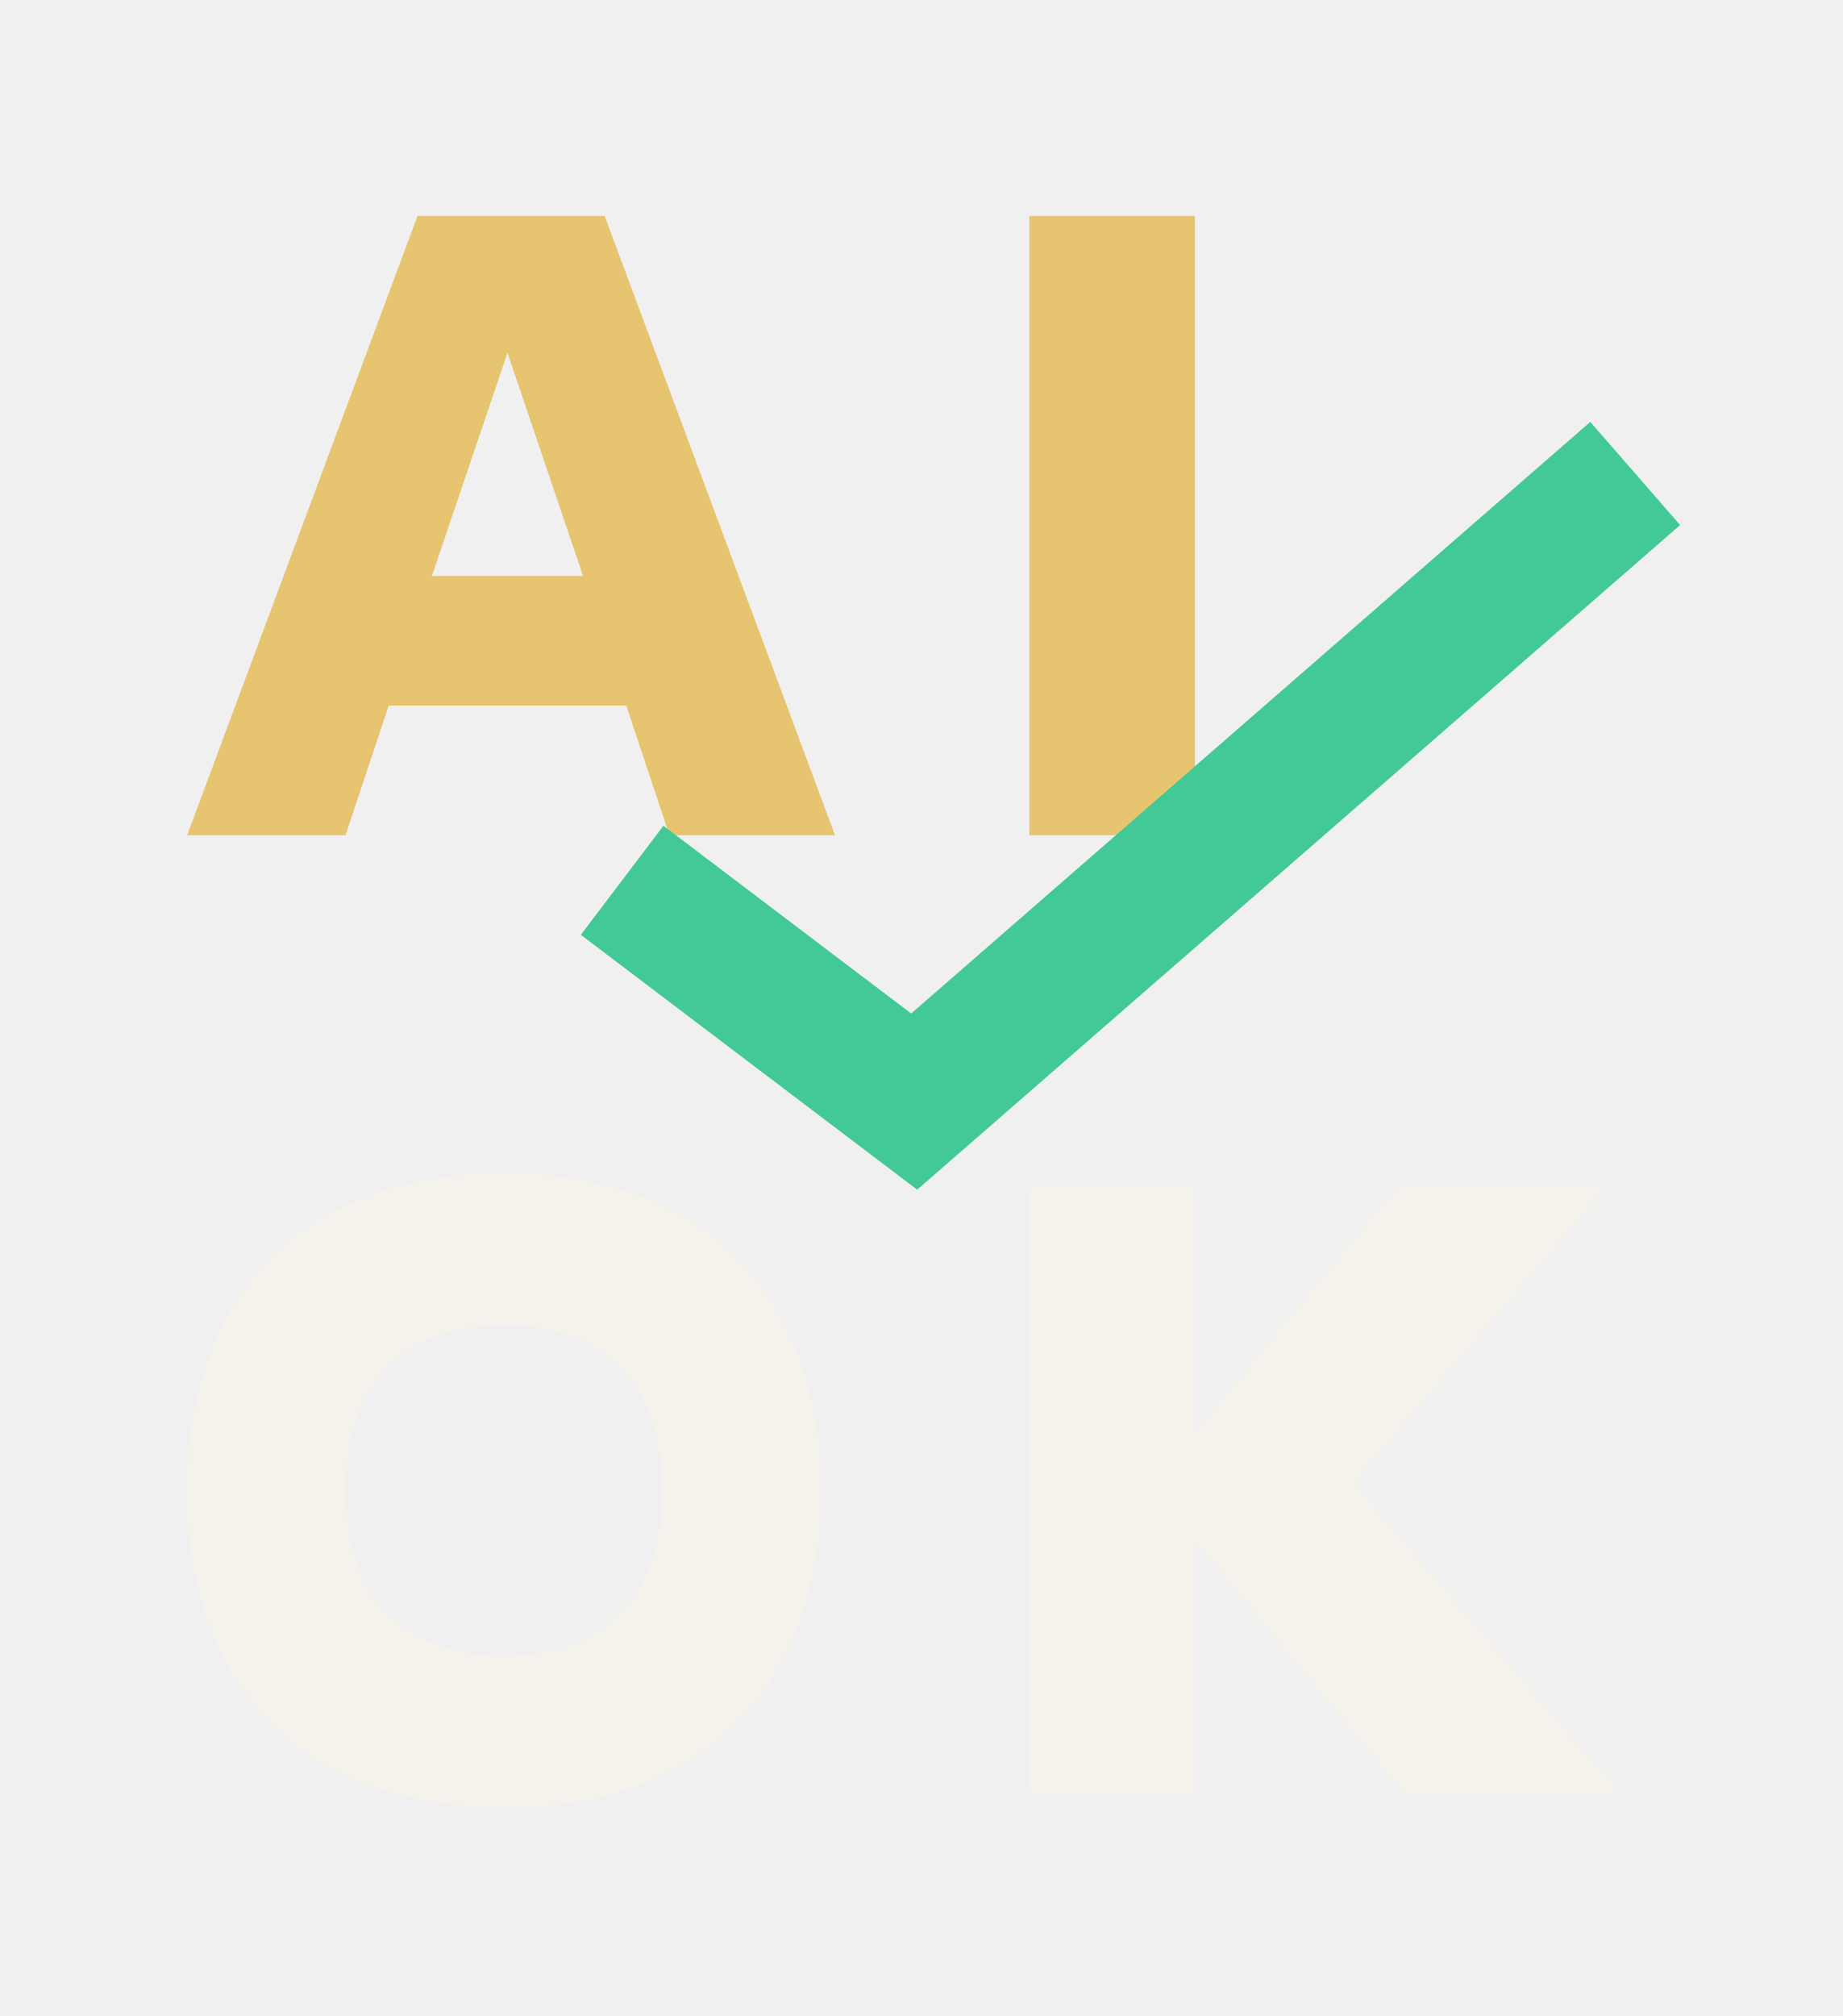
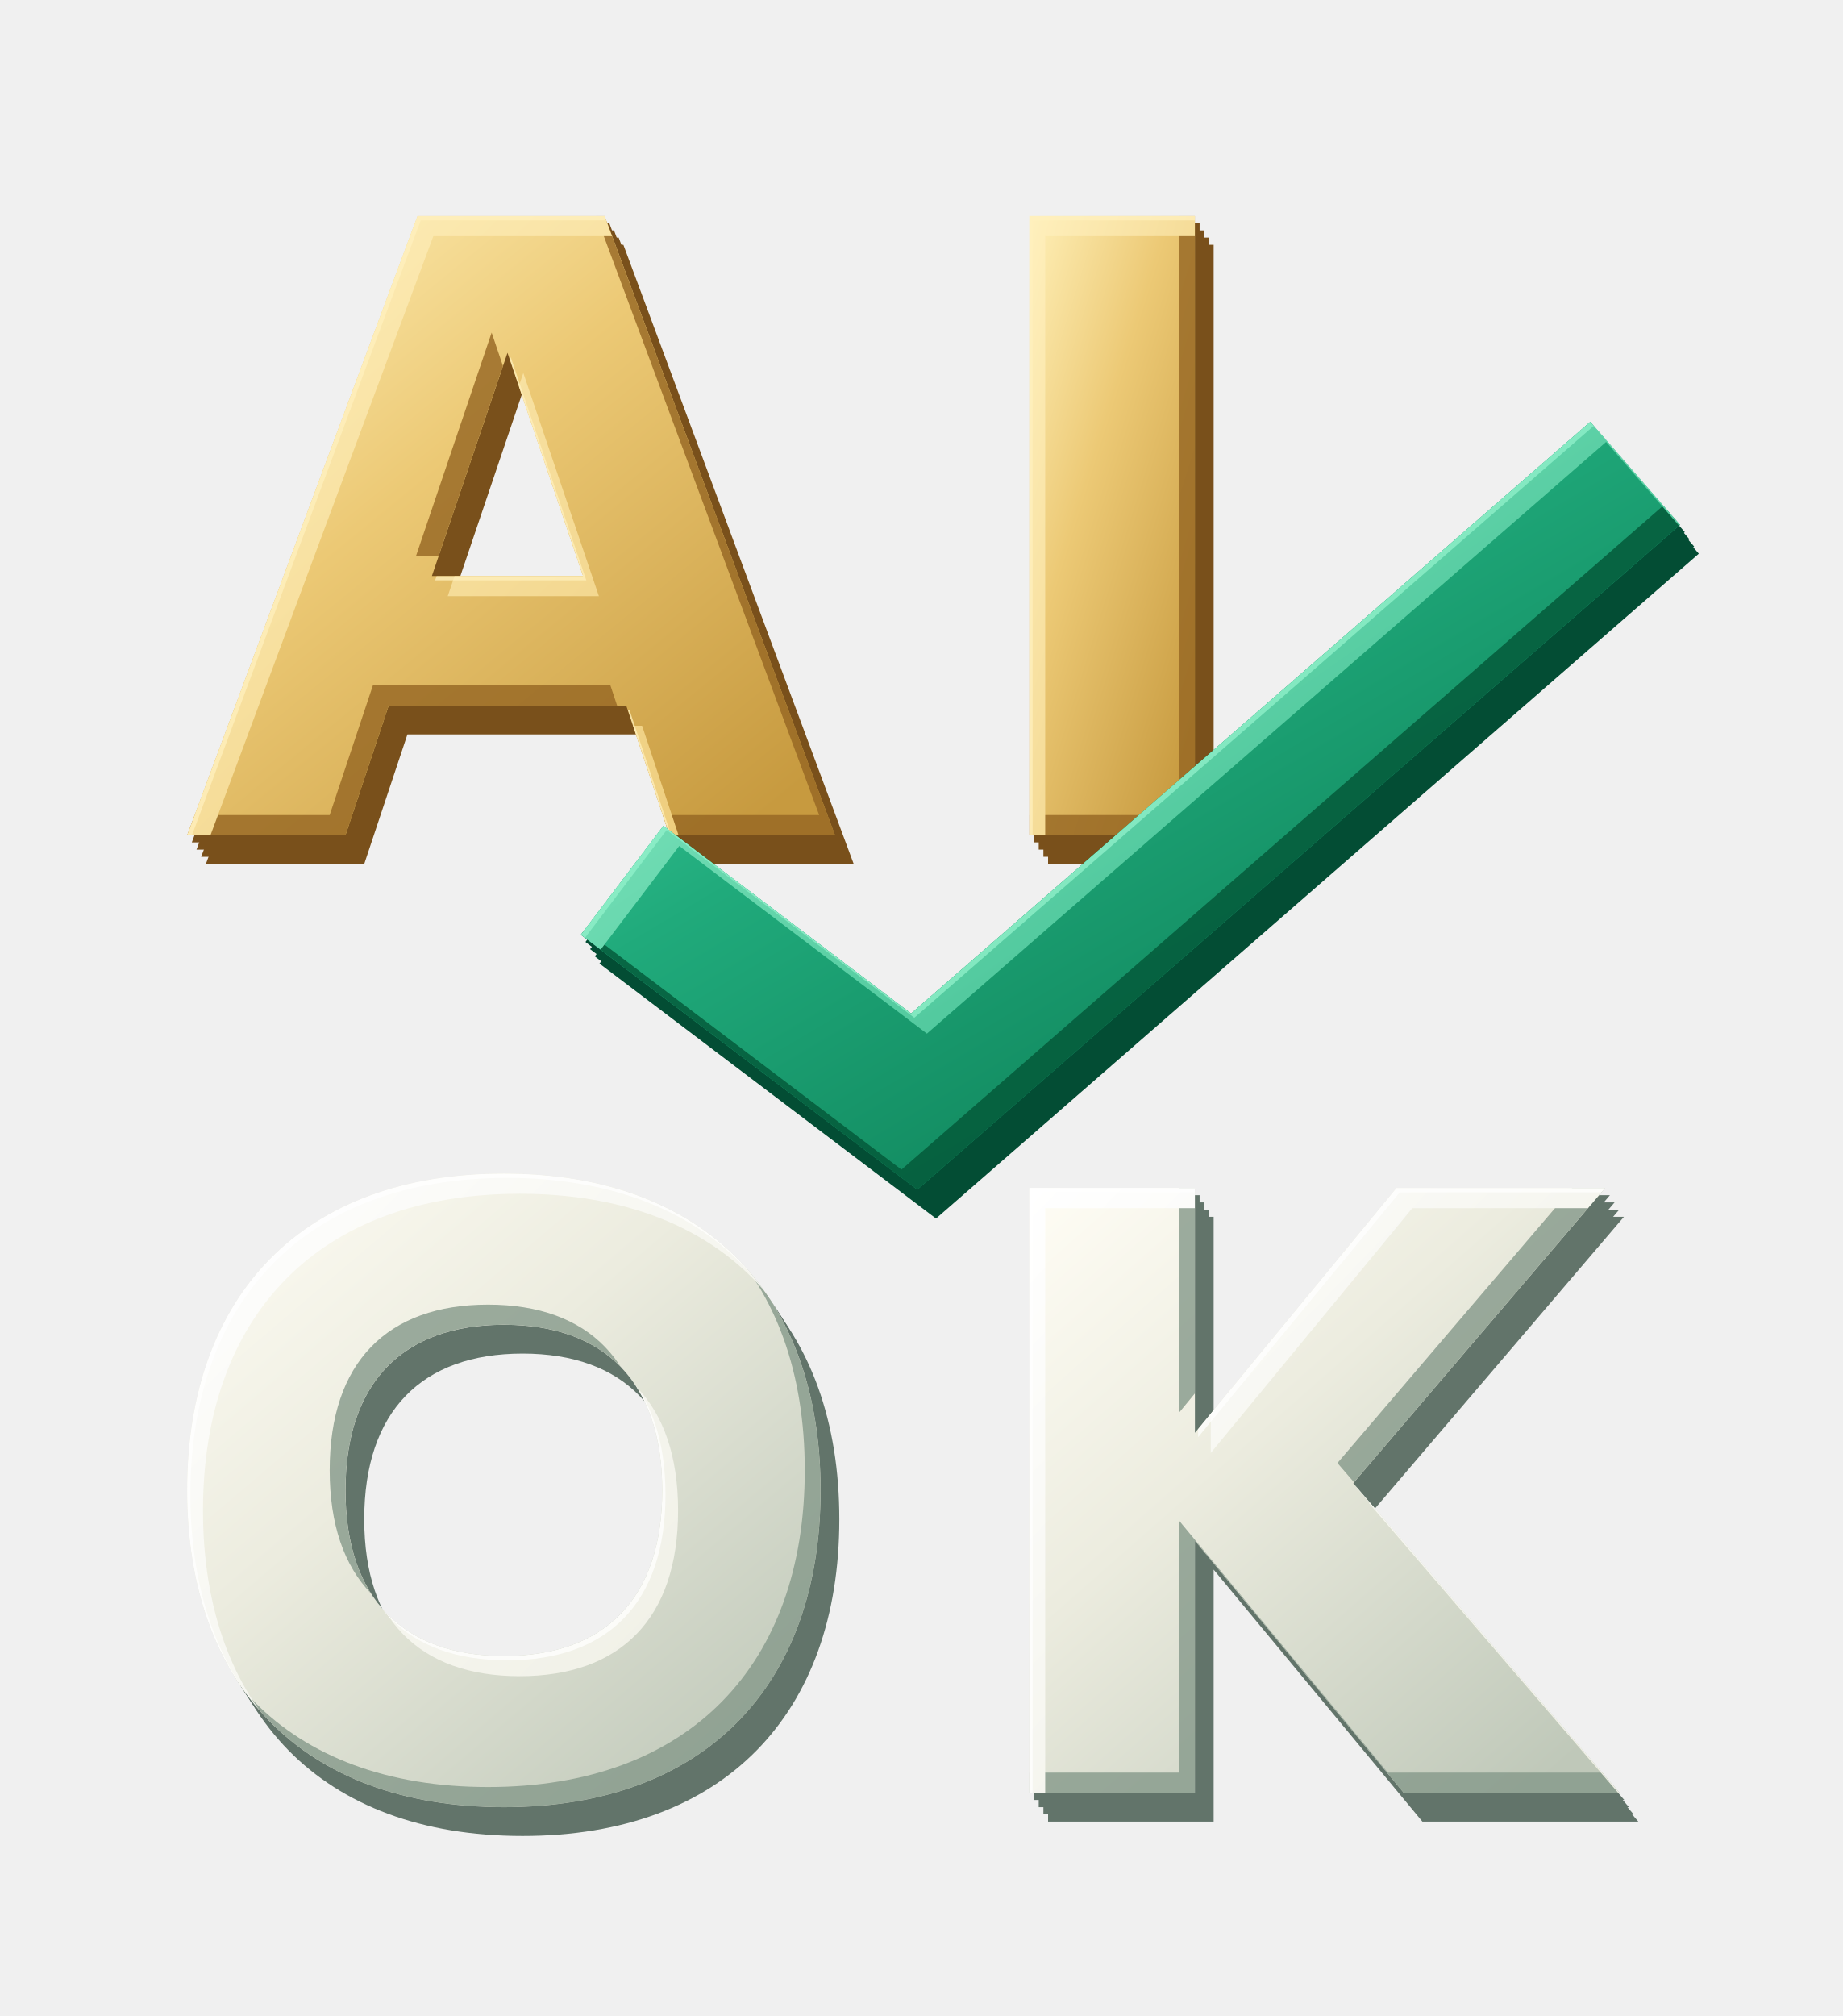
<svg xmlns="http://www.w3.org/2000/svg" width="256" height="280" viewBox="0 0 256 280" role="img" aria-labelledby="title description">
-   <g fill="#E7C46F">
-     <path fill-rule="evenodd" d="M26 116 58 30H84L116 116H93L87 98H54L48 116ZM60 80H81L70.5 49Z" />
-     <path d="M143 30H166V116H143Z" />
-   </g>
-   <g fill="#F4F2EA">
-     <path fill-rule="evenodd" d="M70 163C42 163 26 180 26 207S42 251 70 251 114 234 114 207 98 163 70 163ZM70 184C84 184 92 192 92 207S84 230 70 230 48 222 48 207 56 184 70 184Z" />
-     <path d="M143 165H166V199L194 165H223L188 206 225 249H195L166 214V249H143Z" />
-   </g>
-   <path d="M94 128 127 153 220 72" fill="none" stroke="#43C995" stroke-width="19" stroke-linecap="square" stroke-linejoin="miter" />
+   <defs>
+     <linearGradient id="relief-dark-gold-face" x1="0" y1="0" x2=".85" y2="1">
+       <stop offset="0" stop-color="#FFF0B8" />
+       <stop offset=".42" stop-color="#ECC975" />
+       <stop offset="1" stop-color="#C79A3F" />
+     </linearGradient>
+     <linearGradient id="relief-dark-gold-bevel" x1="0" y1="0" x2="1" y2="1">
+       <stop offset="0" stop-color="#FFF0BD" />
+       <stop offset="1" stop-color="#ECC975" />
+     </linearGradient>
+     <linearGradient id="relief-dark-ink-face" x1="0" y1="0" x2=".85" y2="1">
+       <stop offset="0" stop-color="#FFFDF5" />
+       <stop offset=".42" stop-color="#ECECDF" />
+       <stop offset="1" stop-color="#BFC8B9" />
+     </linearGradient>
+     <linearGradient id="relief-dark-ink-bevel" x1="0" y1="0" x2="1" y2="1">
+       <stop offset="0" stop-color="#FFFFFF" />
+       <stop offset="1" stop-color="#ECECDF" />
+     </linearGradient>
+     <linearGradient id="relief-dark-green-face" x1="0" y1="0" x2=".85" y2="1">
+       <stop offset="0" stop-color="#4BDCAB" />
+       <stop offset=".42" stop-color="#20AA7B" />
+       <stop offset="1" stop-color="#08744D" />
+     </linearGradient>
+     <linearGradient id="relief-dark-green-bevel" x1="0" y1="0" x2="1" y2="1">
+       <stop offset="0" stop-color="#91F1CB" />
+       <stop offset="1" stop-color="#20AA7B" />
+     </linearGradient>
+     <path id="relief-dark-a" fill-rule="evenodd" d="M26 116 58 30H84L116 116H93L87 98H54L48 116ZM60 80H81L70.5 49Z" />
+     <mask id="relief-dark-a-lit" maskUnits="userSpaceOnUse" x="0" y="0" width="256" height="280">
+       <use href="#relief-dark-a" fill="white" />
+       <use href="#relief-dark-a" fill="black" transform="translate(2.2 2.8)" />
+     </mask>
+     <mask id="relief-dark-a-shade" maskUnits="userSpaceOnUse" x="0" y="0" width="256" height="280">
+       <use href="#relief-dark-a" fill="white" />
+       <use href="#relief-dark-a" fill="black" transform="translate(-2.2 -2.8)" />
+     </mask>
+     <mask id="relief-dark-a-rim" maskUnits="userSpaceOnUse" x="0" y="0" width="256" height="280">
+       <use href="#relief-dark-a" fill="white" />
+       <use href="#relief-dark-a" fill="black" transform="translate(.45 .6)" />
+     </mask>
+     <path id="relief-dark-i" fill-rule="evenodd" d="M143 30H166V116H143Z" />
+     <mask id="relief-dark-i-lit" maskUnits="userSpaceOnUse" x="0" y="0" width="256" height="280">
+       <use href="#relief-dark-i" fill="white" />
+       <use href="#relief-dark-i" fill="black" transform="translate(2.2 2.8)" />
+     </mask>
+     <mask id="relief-dark-i-shade" maskUnits="userSpaceOnUse" x="0" y="0" width="256" height="280">
+       <use href="#relief-dark-i" fill="white" />
+       <use href="#relief-dark-i" fill="black" transform="translate(-2.2 -2.8)" />
+     </mask>
+     <mask id="relief-dark-i-rim" maskUnits="userSpaceOnUse" x="0" y="0" width="256" height="280">
+       <use href="#relief-dark-i" fill="white" />
+       <use href="#relief-dark-i" fill="black" transform="translate(.45 .6)" />
+     </mask>
+     <path id="relief-dark-o" fill-rule="evenodd" d="M70 163C42 163 26 180 26 207S42 251 70 251 114 234 114 207 98 163 70 163ZM70 184C84 184 92 192 92 207S84 230 70 230 48 222 48 207 56 184 70 184Z" />
+     <mask id="relief-dark-o-lit" maskUnits="userSpaceOnUse" x="0" y="0" width="256" height="280">
+       <use href="#relief-dark-o" fill="white" />
+       <use href="#relief-dark-o" fill="black" transform="translate(2.2 2.8)" />
+     </mask>
+     <mask id="relief-dark-o-shade" maskUnits="userSpaceOnUse" x="0" y="0" width="256" height="280">
+       <use href="#relief-dark-o" fill="white" />
+       <use href="#relief-dark-o" fill="black" transform="translate(-2.2 -2.8)" />
+     </mask>
+     <mask id="relief-dark-o-rim" maskUnits="userSpaceOnUse" x="0" y="0" width="256" height="280">
+       <use href="#relief-dark-o" fill="white" />
+       <use href="#relief-dark-o" fill="black" transform="translate(.45 .6)" />
+     </mask>
+     <path id="relief-dark-k" fill-rule="evenodd" d="M143 165H166V199L194 165H223L188 206 225 249H195L166 214V249H143Z" />
+     <mask id="relief-dark-k-lit" maskUnits="userSpaceOnUse" x="0" y="0" width="256" height="280">
+       <use href="#relief-dark-k" fill="white" />
+       <use href="#relief-dark-k" fill="black" transform="translate(2.2 2.8)" />
+     </mask>
+     <mask id="relief-dark-k-shade" maskUnits="userSpaceOnUse" x="0" y="0" width="256" height="280">
+       <use href="#relief-dark-k" fill="white" />
+       <use href="#relief-dark-k" fill="black" transform="translate(-2.2 -2.8)" />
+     </mask>
+     <mask id="relief-dark-k-rim" maskUnits="userSpaceOnUse" x="0" y="0" width="256" height="280">
+       <use href="#relief-dark-k" fill="white" />
+       <use href="#relief-dark-k" fill="black" transform="translate(.45 .6)" />
+     </mask>
+     <path id="relief-dark-check" fill-rule="evenodd" d="M92.161 114.693 126.567 140.758 220.92 58.579 233.401 72.901 127.433 165.242 80.68 129.83Z" />
+     <mask id="relief-dark-check-lit" maskUnits="userSpaceOnUse" x="0" y="0" width="256" height="280">
+       <use href="#relief-dark-check" fill="white" />
+       <use href="#relief-dark-check" fill="black" transform="translate(2.2 2.8)" />
+     </mask>
+     <mask id="relief-dark-check-shade" maskUnits="userSpaceOnUse" x="0" y="0" width="256" height="280">
+       <use href="#relief-dark-check" fill="white" />
+       <use href="#relief-dark-check" fill="black" transform="translate(-2.2 -2.8)" />
+     </mask>
+     <mask id="relief-dark-check-rim" maskUnits="userSpaceOnUse" x="0" y="0" width="256" height="280">
+       <use href="#relief-dark-check" fill="white" />
+       <use href="#relief-dark-check" fill="black" transform="translate(.45 .6)" />
+     </mask>
+   </defs>
+   <use href="#relief-dark-a" fill="#79501B" transform="translate(2.6 4)" />
+   <use href="#relief-dark-a" fill="#79501B" transform="translate(1.95 3)" />
+   <use href="#relief-dark-a" fill="#79501B" transform="translate(1.3 2)" />
+   <use href="#relief-dark-a" fill="#79501B" transform="translate(0.65 1)" />
+   <use href="#relief-dark-a" fill="url(#relief-dark-gold-face)" />
+   <use href="#relief-dark-a" fill="#956522" opacity=".8" mask="url(#relief-dark-a-shade)" />
+   <use href="#relief-dark-a" fill="url(#relief-dark-gold-bevel)" mask="url(#relief-dark-a-lit)" />
+   <use href="#relief-dark-a" fill="#FFF0BD" opacity=".75" mask="url(#relief-dark-a-rim)" />
+   <use href="#relief-dark-i" fill="#79501B" transform="translate(2.6 4)" />
+   <use href="#relief-dark-i" fill="#79501B" transform="translate(1.95 3)" />
+   <use href="#relief-dark-i" fill="#79501B" transform="translate(1.3 2)" />
+   <use href="#relief-dark-i" fill="#79501B" transform="translate(0.65 1)" />
+   <use href="#relief-dark-i" fill="url(#relief-dark-gold-face)" />
+   <use href="#relief-dark-i" fill="#956522" opacity=".8" mask="url(#relief-dark-i-shade)" />
+   <use href="#relief-dark-i" fill="url(#relief-dark-gold-bevel)" mask="url(#relief-dark-i-lit)" />
+   <use href="#relief-dark-i" fill="#FFF0BD" opacity=".75" mask="url(#relief-dark-i-rim)" />
+   <use href="#relief-dark-o" fill="#62746A" transform="translate(2.6 4)" />
+   <use href="#relief-dark-o" fill="#62746A" transform="translate(1.95 3)" />
+   <use href="#relief-dark-o" fill="#62746A" transform="translate(1.3 2)" />
+   <use href="#relief-dark-o" fill="#62746A" transform="translate(0.65 1)" />
+   <use href="#relief-dark-o" fill="url(#relief-dark-ink-face)" />
+   <use href="#relief-dark-o" fill="#859889" opacity=".8" mask="url(#relief-dark-o-shade)" />
+   <use href="#relief-dark-o" fill="url(#relief-dark-ink-bevel)" mask="url(#relief-dark-o-lit)" />
+   <use href="#relief-dark-o" fill="#FFFFFF" opacity=".75" mask="url(#relief-dark-o-rim)" />
+   <use href="#relief-dark-k" fill="#62746A" transform="translate(2.6 4)" />
+   <use href="#relief-dark-k" fill="#62746A" transform="translate(1.95 3)" />
+   <use href="#relief-dark-k" fill="#62746A" transform="translate(1.3 2)" />
+   <use href="#relief-dark-k" fill="#62746A" transform="translate(0.65 1)" />
+   <use href="#relief-dark-k" fill="url(#relief-dark-ink-face)" />
+   <use href="#relief-dark-k" fill="#859889" opacity=".8" mask="url(#relief-dark-k-shade)" />
+   <use href="#relief-dark-k" fill="url(#relief-dark-ink-bevel)" mask="url(#relief-dark-k-lit)" />
+   <use href="#relief-dark-k" fill="#FFFFFF" opacity=".75" mask="url(#relief-dark-k-rim)" />
+   <use href="#relief-dark-check" fill="#034D34" transform="translate(2.6 4)" />
+   <use href="#relief-dark-check" fill="#034D34" transform="translate(1.95 3)" />
+   <use href="#relief-dark-check" fill="#034D34" transform="translate(1.3 2)" />
+   <use href="#relief-dark-check" fill="#034D34" transform="translate(0.65 1)" />
+   <use href="#relief-dark-check" fill="url(#relief-dark-green-face)" />
+   <use href="#relief-dark-check" fill="#035637" opacity=".8" mask="url(#relief-dark-check-shade)" />
+   <use href="#relief-dark-check" fill="url(#relief-dark-green-bevel)" mask="url(#relief-dark-check-lit)" />
+   <use href="#relief-dark-check" fill="#91F1CB" opacity=".75" mask="url(#relief-dark-check-rim)" />
</svg>
